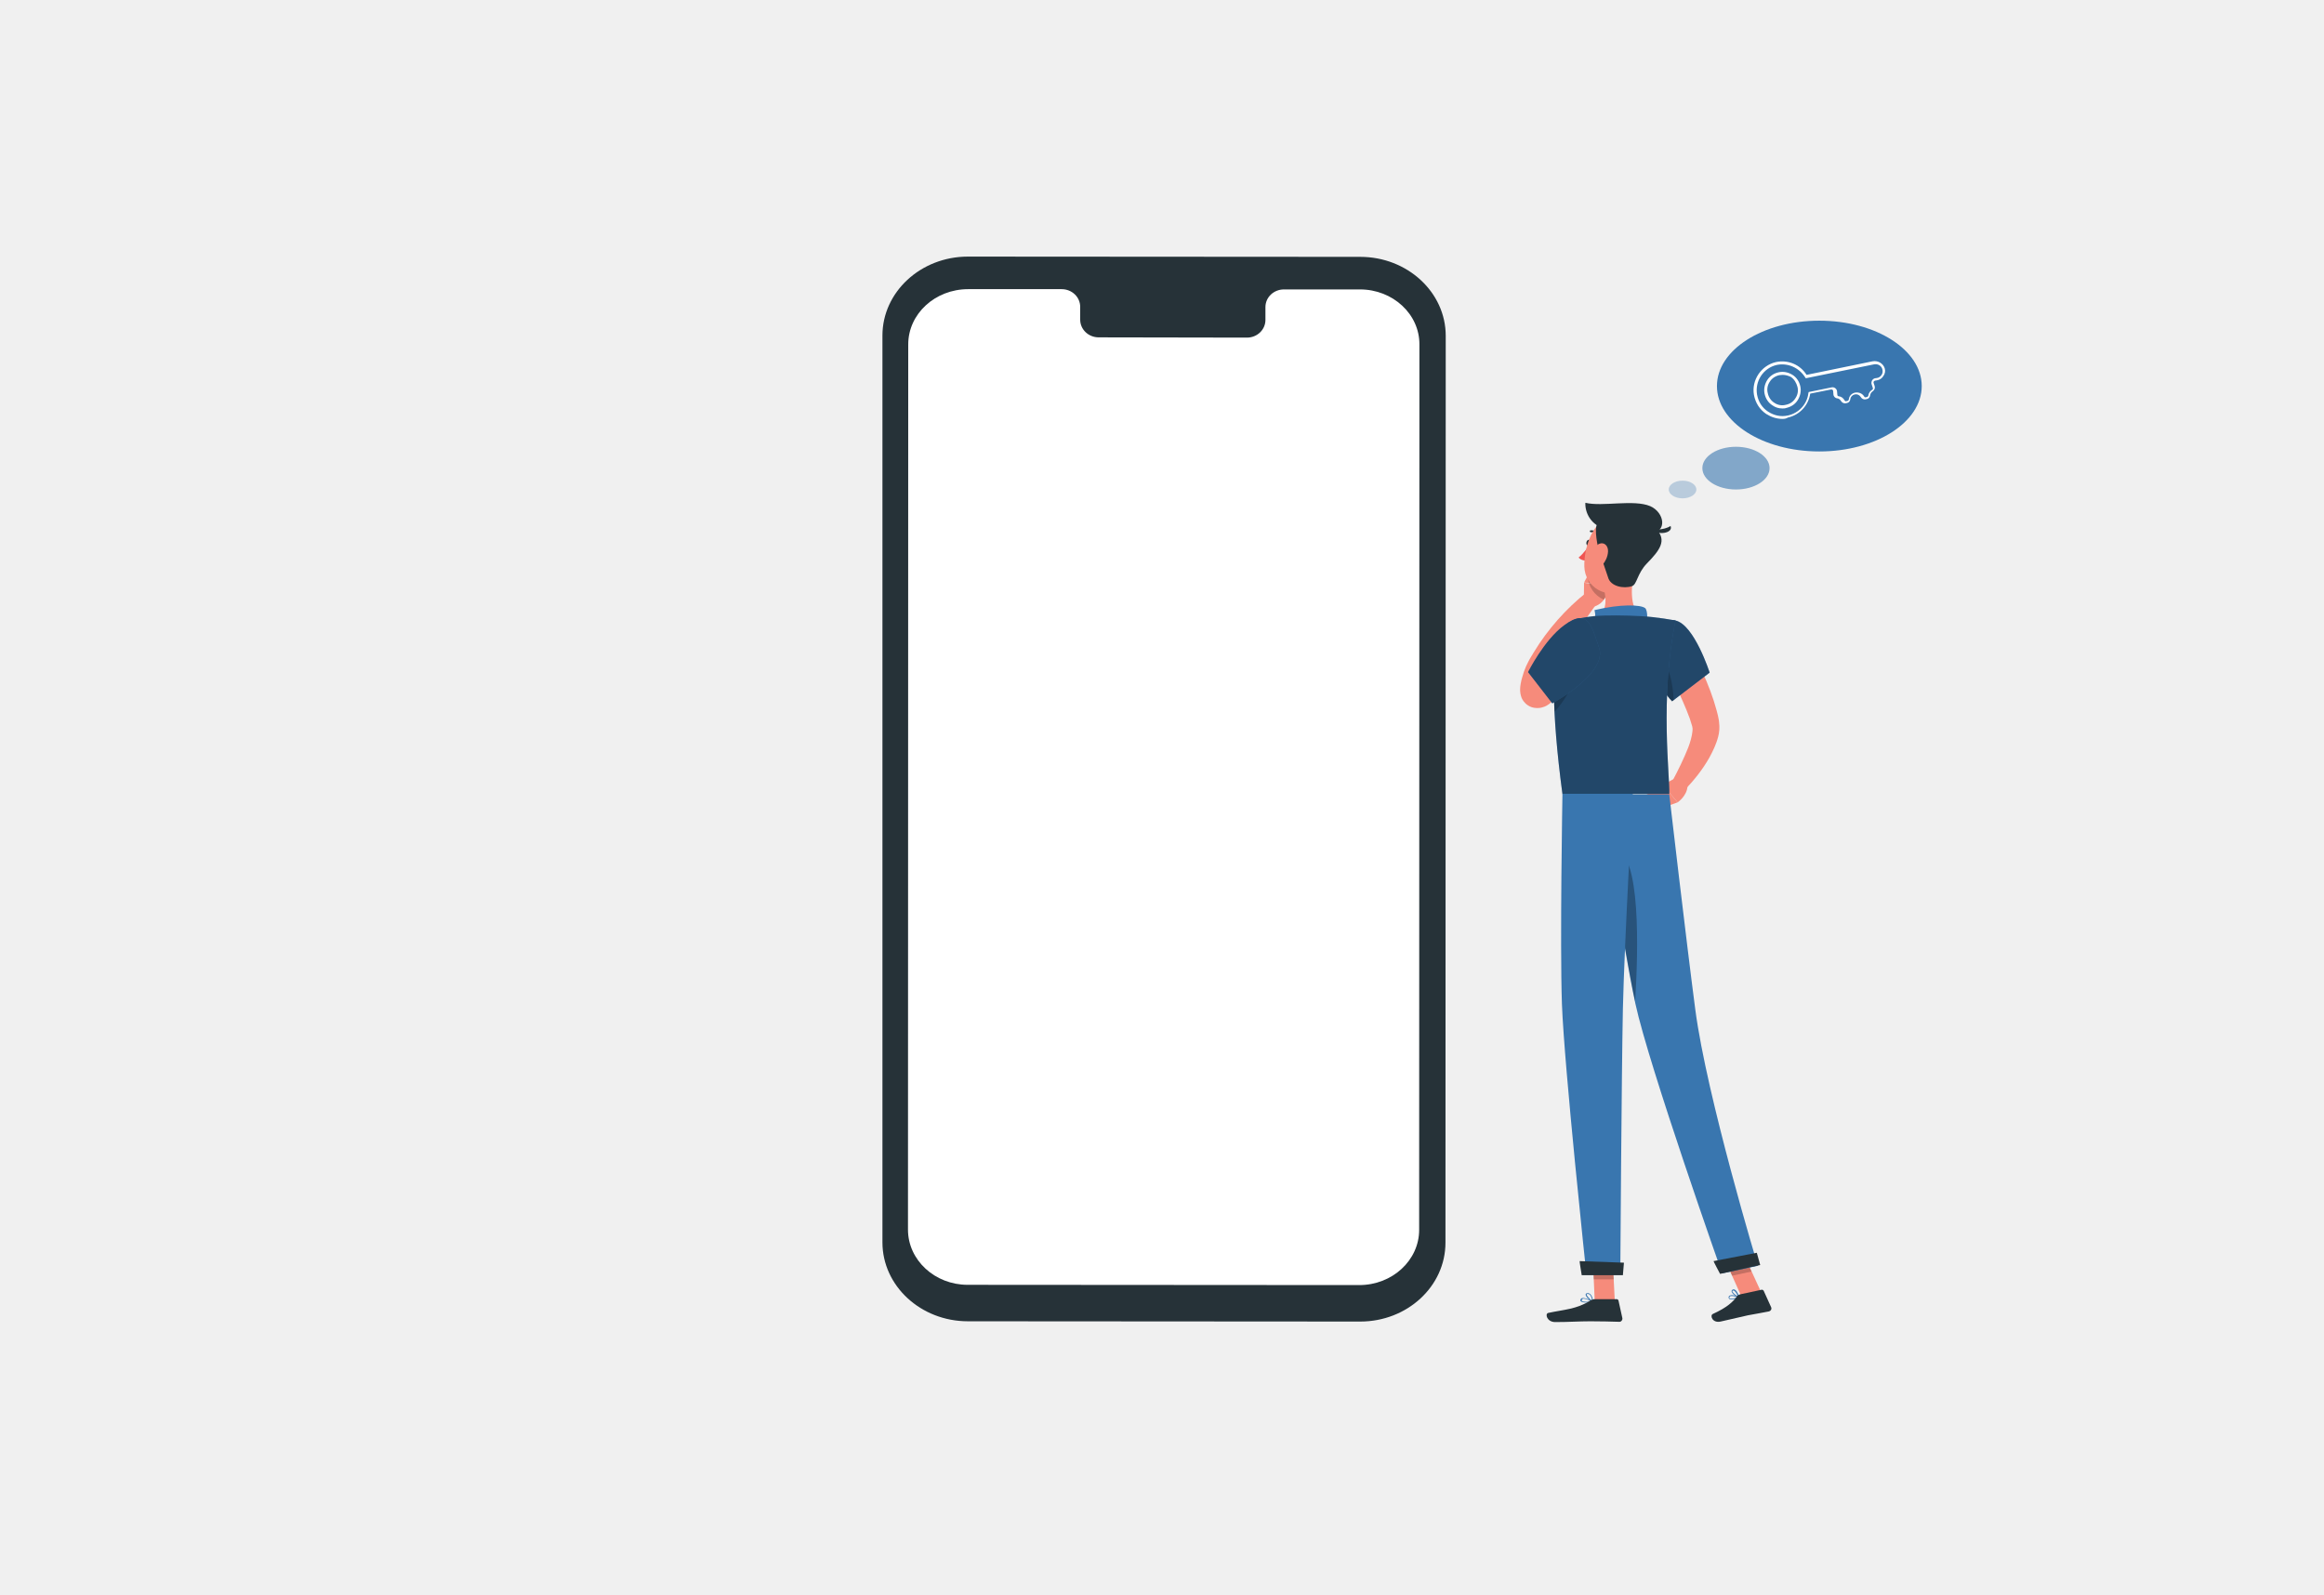
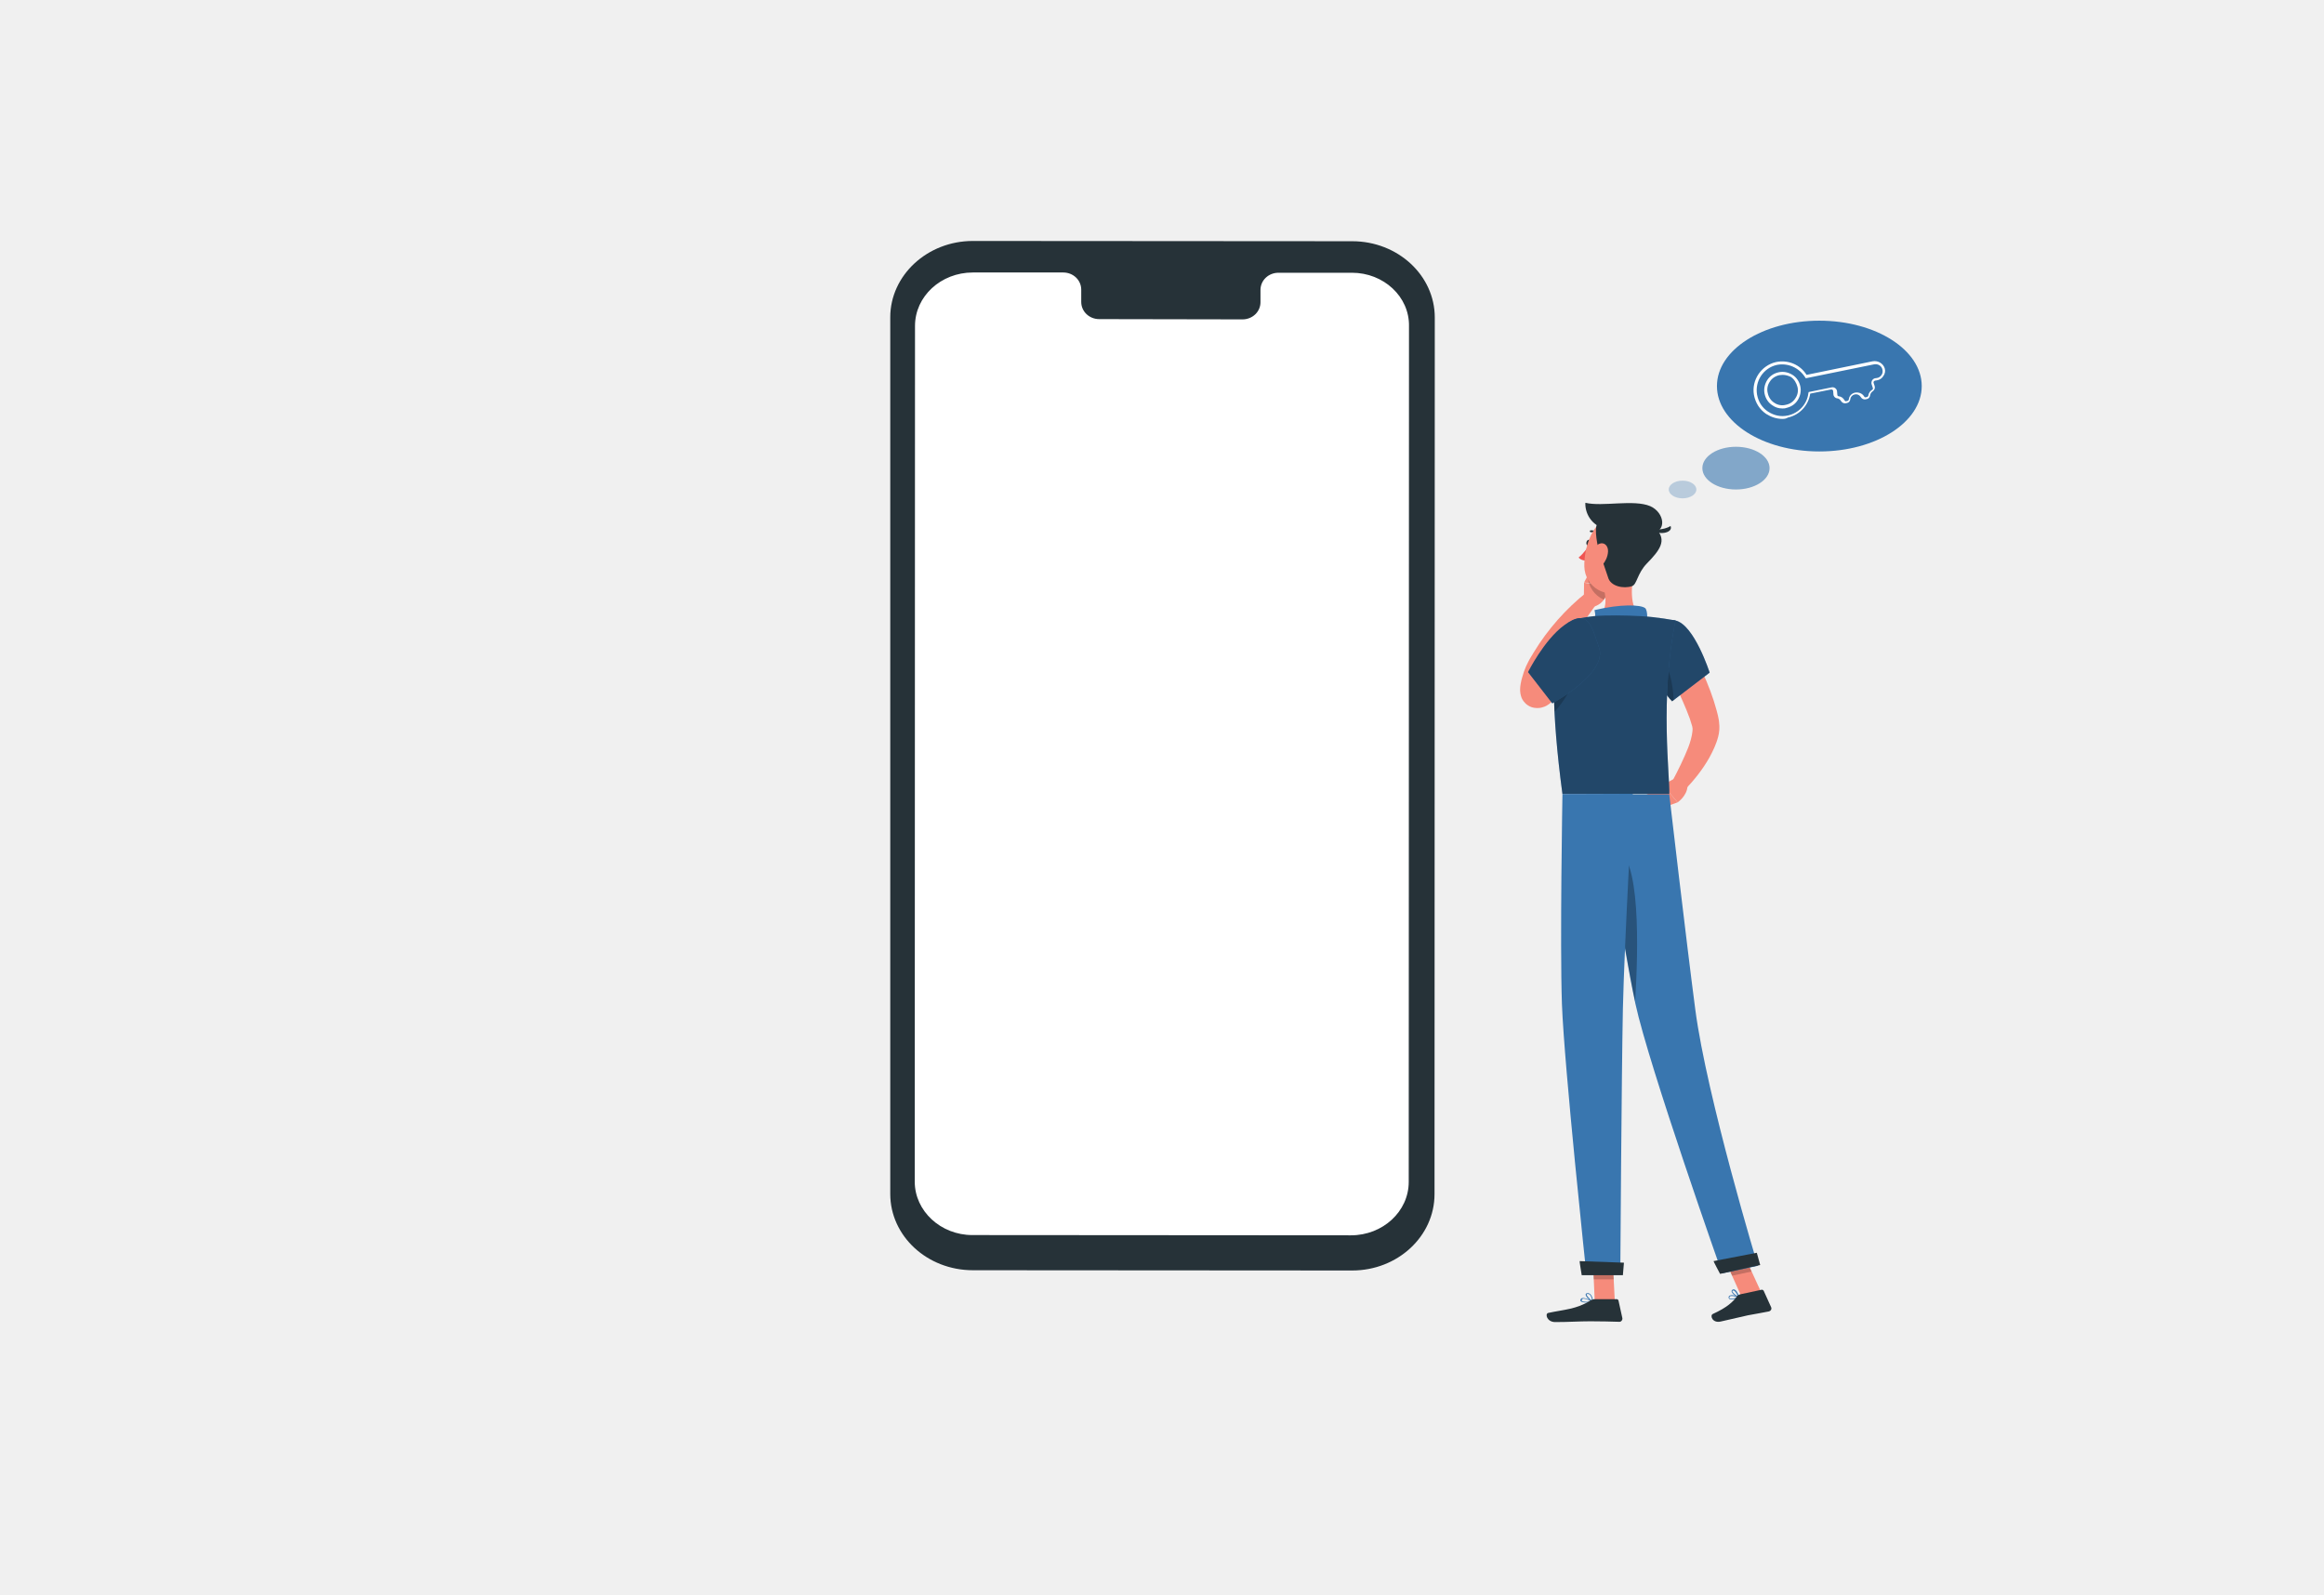
<svg xmlns="http://www.w3.org/2000/svg" version="1.1" id="Layer_1" x="0px" y="0px" viewBox="0 0 892 612" style="enable-background:new 0 0 892 612;" xml:space="preserve">
  <style type="text/css">
	.st0{fill:#263238;}
	.st1{fill:#FFFFFF;}
	.st2{fill:#F68B7B;}
	.st3{fill:#F05452;}
	.st4{opacity:0.2;enable-background:new    ;}
	.st5{fill:#3976AF;}
	.st6{opacity:0.4;enable-background:new    ;}
	.st7{opacity:0.3;enable-background:new    ;}
	.st8{opacity:0.6;fill:#3976AF;enable-background:new    ;}
	.st9{opacity:0.3;fill:#3976AF;enable-background:new    ;}
</style>
  <g id="Device">
    <g>
      <g>
        <g>
          <g>
            <g>
              <g>
-                 <path class="st0" d="M522.1,507.3l-150.6-0.1c-18.1,0-32.8-13.6-32.8-30.3l0-348.1c0-16.7,14.7-30.3,32.8-30.3l150.6,0.1         c18.1,0,32.8,13.6,32.8,30.3l-0.1,348.1C554.8,493.8,540.1,507.3,522.1,507.3z" />
+                 <path class="st0" d="M519,487.7l-145.6-0.1c-17.5,0-31.7-13.1-31.7-29.3V121.8c0-16.1,14.2-29.3,31.7-29.3L519,92.6         c17.5,0,31.7,13.1,31.7,29.3l-0.1,336.5C550.6,474.6,536.4,487.7,519,487.7z" />
              </g>
            </g>
            <g>
              <g>
-                 <path class="st1" d="M522,111.1h-29.2c-3.9,0-7.1,3-7.1,6.8v4.9c0,3.8-3.2,6.8-7.1,6.8l-56.9-0.1c-3.9,0-7.1-3-7.1-6.8v-4.9         c0-3.8-3.2-6.8-7.1-6.8h-10.3h-25.6c-12.7,0-23,9.5-23,21.2l-0.1,339.8c0,11.7,10.3,21.2,22.9,21.2l150.3,0.1         c12.7,0,23-9.5,23-21.2l0.1-339.8C544.9,120.6,534.6,111.1,522,111.1z" />
+                 <path class="st1" d="M518.9,104.7h-28.2c-3.8,0-6.9,2.9-6.9,6.6v4.7c0,3.7-3.1,6.6-6.9,6.6l-55-0.1c-3.8,0-6.9-2.9-6.9-6.6         v-4.7c0-3.7-3.1-6.6-6.9-6.6h-10h-24.7c-12.3,0-22.2,9.2-22.2,20.5l-0.1,328.5c0,11.3,10,20.5,22.1,20.5l145.3,0.1         c12.3,0,22.2-9.2,22.2-20.5l0.1-328.5C541,113.9,531.1,104.7,518.9,104.7z" />
              </g>
            </g>
          </g>
        </g>
      </g>
      <g>
        <g>
          <g>
-             <path class="st1" d="M441.3,185.8h-0.5v-2.6c0-3,2.7-5.5,6-5.5s6,2.5,6,5.5v2.1h-0.5v-2.1c0-2.8-2.4-5-5.5-5       c-3,0-5.5,2.2-5.5,5L441.3,185.8L441.3,185.8z" />
+             <path class="st1" d="M440.9,176.9h-0.5v-2.5c0-2.9,2.6-5.3,5.8-5.3s5.8,2.4,5.8,5.3v2h-0.5v-2c0-2.7-2.3-4.8-5.3-4.8       c-2.9,0-5.3,2.1-5.3,4.8V176.9L440.9,176.9z" />
          </g>
          <g>
            <g>
              <g>
-                 <path class="st1" d="M446.8,195.3c-1.3,0-2.4-1-2.4-2.2s1.1-2.2,2.4-2.2s2.4,1,2.4,2.2C449.3,194.4,448.1,195.3,446.8,195.3z          M446.8,191.4c-1.1,0-1.8,0.8-1.8,1.7c0,0.9,0.9,1.7,1.8,1.7c1,0,1.8-0.8,1.8-1.7C448.7,192.2,447.9,191.4,446.8,191.4z" />
+                 <path class="st1" d="M446.2,186.1c-1.3,0-2.3-1-2.3-2.1c0-1.2,1.1-2.1,2.3-2.1s2.3,1,2.3,2.1         C448.6,185.2,447.4,186.1,446.2,186.1z M446.2,182.3c-1.1,0-1.7,0.8-1.7,1.6c0,0.9,0.9,1.6,1.7,1.6c1,0,1.7-0.8,1.7-1.6         C448,183.1,447.3,182.3,446.2,182.3z" />
              </g>
              <g>
-                 <rect x="446.5" y="195" class="st1" width="0.5" height="4" />
+                 <rect x="445.9" y="185.8" class="st1" width="0.5" height="3.9" />
              </g>
            </g>
          </g>
        </g>
      </g>
    </g>
  </g>
  <g id="Character_1_">
    <g>
      <path class="st2" d="M646,244c1.4,2.3,2.7,4.6,3.9,6.8c1.2,2.3,2.4,4.7,3.5,7.1c2.2,4.8,4.1,9.7,5.5,14.9c0.2,0.6,0.3,1.3,0.5,2    l0.2,1l0.1,0.5l0.1,0.8c0.3,2.2,0.1,4-0.3,5.6c-0.8,3.1-2.1,5.7-3.4,8.1c-2.7,4.8-6,8.8-9.7,12.7l-4.6-3.5    c2.3-4.3,4.5-8.8,6.2-13.1c0.8-2.1,1.4-4.3,1.6-6.2c0.1-0.9,0-1.6-0.1-1.9l-0.4-1.3c-0.2-0.5-0.3-1.1-0.5-1.6    c-1.6-4.4-3.6-8.8-5.7-13.1c-2.1-4.3-4.5-8.8-6.8-12.9L646,244z" />
      <path class="st2" d="M643.2,298.6l-5,2.7l5.7,6.7c0,0,3.6-2.4,3.8-6.2L643.2,298.6z" />
      <polygon class="st2" points="631.4,305.4 637.6,310.3 643.9,308 638.2,301.3   " />
      <path class="st0" d="M610.4,208.4c-0.1,0.6-0.5,1-1,1c-0.4-0.1-0.6-0.6-0.5-1.2c0.1-0.6,0.5-1,1-1S610.5,207.8,610.4,208.4z" />
      <path class="st3" d="M609.9,209.4c0,0-2.1,3.2-4,4.6c0.9,1.2,2.8,1.2,2.8,1.2L609.9,209.4z" />
      <path class="st2" d="M607.9,230.8l0.1-7.1l9.4,1.2c0,0-0.1,6.2-5.4,7.9L607.9,230.8z" />
      <polygon class="st2" points="610.7,218.5 617.3,220.4 617.4,224.7 608,223.6   " />
      <path class="st4" d="M617.3,220.4l-6.6-1.9l-1.3,2.5c0.1,4.2,2.7,7.7,6.2,9.2c1.8-2.4,1.9-5.4,1.9-5.4L617.3,220.4z" />
-       <path class="st0" d="M613.3,205.4c0.1,0,0.2,0,0.3-0.1c0.1-0.1,0.1-0.3,0-0.5c-1.4-1.5-3-1.2-3.1-1.2c-0.2,0-0.3,0.2-0.3,0.4    c0.1,0.2,0.2,0.3,0.4,0.3l0,0c0.1,0,1.4-0.2,2.5,1C613.1,205.4,613.2,205.4,613.3,205.4z" />
+       <path class="st0" d="M613.3,205.4c0.1,0,0.2,0,0.3-0.1s0.1-0.3,0-0.5c-1.4-1.5-3-1.2-3.1-1.2c-0.2,0-0.3,0.2-0.3,0.4    c0.1,0.2,0.2,0.3,0.4,0.3l0,0c0.1,0,1.4-0.2,2.5,1C613.1,205.4,613.2,205.4,613.3,205.4z" />
      <path class="st2" d="M627.2,219.4c-1.1,5.6-1.8,13.3,2.2,17.1c0,0-1.5,5.7-11.9,5.7c-11.4,0-5.5-5-5.5-5c4.8-1.5,4.7-6.9,3.6-11.2    L627.2,219.4z" />
      <path class="st5" d="M631.5,240.2c1-1.4,1-6-0.1-6.8c-1.8-1.3-9.3-1.6-19.4,0.8c1.1,4.4-1.2,6.7-1.2,6.7L631.5,240.2z" />
-       <path class="st5" d="M665.6,498.7c-0.8,0.1-1.5,0.2-1.9-0.1c-0.1-0.1-0.3-0.4-0.2-0.8c0.1-0.3,0.2-0.4,0.5-0.5    c1-0.5,3.4,0.5,3.5,0.5c0.1,0,0.1,0.1,0.1,0.1c0,0.1-0.1,0.1-0.1,0.1C667.1,498.3,666.3,498.6,665.6,498.7z M664.3,497.5    c-0.1,0-0.1,0.1-0.2,0.1c-0.1,0.1-0.2,0.1-0.3,0.3c-0.1,0.3,0,0.4,0.1,0.5c0.4,0.3,1.9,0,3-0.4C666.2,497.7,665,497.4,664.3,497.5    z" />
+       <path class="st5" d="M665.6,498.7c-0.8,0.1-1.5,0.2-1.9-0.1c-0.1-0.1-0.3-0.4-0.2-0.8c0.1-0.3,0.2-0.4,0.5-0.5    c1-0.5,3.4,0.5,3.5,0.5s0.1,0.1,0.1,0.1c0,0.1-0.1,0.1-0.1,0.1C667.1,498.3,666.3,498.6,665.6,498.7z M664.3,497.5    c-0.1,0-0.1,0.1-0.2,0.1c-0.1,0.1-0.2,0.1-0.3,0.3c-0.1,0.3,0,0.4,0.1,0.5c0.4,0.3,1.9,0,3-0.4C666.2,497.7,665,497.4,664.3,497.5    z" />
      <path class="st5" d="M667.4,498.1L667.4,498.1c-1-0.3-2.8-1.6-2.8-2.5c0-0.1,0.1-0.4,0.5-0.6c0.3-0.1,0.5-0.1,0.8,0.1    c1,0.5,1.6,2.7,1.7,2.7c0,0.1,0,0.1-0.1,0.2C667.5,498.1,667.5,498.1,667.4,498.1z M665.2,495.4L665.2,495.4    c-0.3,0.1-0.3,0.2-0.3,0.2c0,0.5,1.2,1.6,2.1,2c-0.2-0.6-0.8-1.8-1.4-2.1C665.6,495.4,665.4,495.4,665.2,495.4z" />
-       <path class="st5" d="M609,500c-1,0-1.9-0.1-2.3-0.5c-0.1-0.1-0.2-0.4,0-0.8c0.1-0.2,0.3-0.3,0.5-0.4c1.3-0.3,4,1.2,4,1.2    s0.1,0.1,0.1,0.2c0,0.1-0.1,0.1-0.1,0.1C610.9,499.9,609.9,500,609,500z M607.8,498.5c-0.1,0-0.3,0-0.3,0.1    c-0.1,0.1-0.3,0.1-0.3,0.3c-0.1,0.2-0.1,0.3-0.1,0.4c0.3,0.5,2.3,0.5,3.7,0.3C610,499.2,608.7,498.5,607.8,498.5z" />
-       <path class="st5" d="M611.3,499.8L611.3,499.8c-1-0.4-2.8-2.1-2.7-2.9c0-0.2,0.2-0.5,0.7-0.5c0.3-0.1,0.7,0.1,1,0.3    c1,0.8,1.2,2.9,1.2,2.9c0,0.1,0,0.1-0.1,0.1C611.4,499.8,611.3,499.8,611.3,499.8z M609.4,496.7c-0.1,0-0.1,0-0.1,0    c-0.3,0-0.3,0.1-0.3,0.2c-0.1,0.5,1.2,1.8,2.1,2.4c-0.1-0.6-0.3-1.8-1-2.4C609.9,496.8,609.7,496.7,609.4,496.7z" />
+       <path class="st5" d="M609,500c-1,0-1.9-0.1-2.3-0.5c-0.1-0.1-0.2-0.4,0-0.8c0.1-0.2,0.3-0.3,0.5-0.4c1.3-0.3,4,1.2,4,1.2    s0.1,0.1,0.1,0.2s-0.1,0.1-0.1,0.1C610.9,499.9,609.9,500,609,500z M607.8,498.5c-0.1,0-0.3,0-0.3,0.1c-0.1,0.1-0.3,0.1-0.3,0.3    c-0.1,0.2-0.1,0.3-0.1,0.4c0.3,0.5,2.3,0.5,3.7,0.3C610,499.2,608.7,498.5,607.8,498.5z" />
+       <path class="st5" d="M611.3,499.8L611.3,499.8c-1-0.4-2.8-2.1-2.7-2.9c0-0.2,0.2-0.5,0.7-0.5c0.3-0.1,0.7,0.1,1,0.3    c1,0.8,1.2,2.9,1.2,2.9c0,0.1,0,0.1-0.1,0.1C611.4,499.8,611.3,499.8,611.3,499.8z M609.4,496.7    C609.3,496.7,609.3,496.7,609.4,496.7c-0.4,0-0.4,0.1-0.4,0.2c-0.1,0.5,1.2,1.8,2.1,2.4c-0.1-0.6-0.3-1.8-1-2.4    C609.9,496.8,609.7,496.7,609.4,496.7z" />
      <polygon class="st2" points="619.8,499.6 612.1,499.6 611.3,481.9 618.9,481.9   " />
      <polygon class="st2" points="676,496.1 668.4,497.7 661,481.2 668.4,479.6   " />
      <path class="st0" d="M667.7,496.9l8.4-1.8c0.3-0.1,0.6,0.1,0.8,0.3l2.9,6.4c0.3,0.7-0.1,1.4-0.8,1.6c-2.9,0.6-4.4,0.8-8.1,1.5    c-2.3,0.5-7.4,1.7-10.5,2.4c-3.1,0.7-4.2-2.3-3-2.9c5.5-2.5,7.8-4.7,9.3-6.8C666.9,497.3,667.3,497.1,667.7,496.9z" />
      <path class="st0" d="M612.1,498.7h8.4c0.3,0,0.6,0.2,0.7,0.5l1.5,6.8c0.1,0.7-0.4,1.4-1.1,1.4c-3-0.1-7.4-0.2-11.2-0.2    c-4.4,0-8.3,0.3-13.5,0.3c-3.1,0-4-3.1-2.7-3.5c6-1.3,10.9-1.4,16.1-4.7C610.9,499,611.5,498.7,612.1,498.7z" />
      <g>
        <path class="st5" d="M643.1,238.2c7.2,1.6,13.1,20,13.1,20l-14.4,11c0,0-5.3-5-7.7-14.2C631.7,245.4,635.7,236.5,643.1,238.2z" />
        <path class="st6" d="M643.1,238.2c7.2,1.6,13.1,20,13.1,20l-14.4,11c0,0-5.3-5-7.7-14.2C631.7,245.4,635.7,236.5,643.1,238.2z" />
      </g>
-       <path class="st2" d="M605.3,260c-1.8,1.9-3.6,3.6-5.4,5.4c-0.9,0.9-1.8,1.7-2.8,2.6l-1.4,1.3l-0.3,0.3c-0.2,0.1-0.4,0.3-0.6,0.5    c-0.5,0.3-1,0.8-2.1,1.2c-0.6,0.2-1.3,0.5-2.7,0.5c-0.6,0-1.5-0.1-2.3-0.4c-0.8-0.3-1.6-0.8-2.2-1.4c-1.2-1.2-1.5-2.1-1.7-2.8    c-0.2-0.7-0.3-1.2-0.3-1.6c-0.1-0.8,0-1.4,0-1.9c0.1-0.5,0.1-1,0.2-1.4c0.3-1.7,0.8-3,1.2-4.4c0.5-1.4,1-2.6,1.7-3.9    c0.7-1.4,1.4-2.4,2.1-3.6c2.7-4.5,5.8-8.6,9.2-12.5c3.4-3.8,7.1-7.4,11.2-10.6l4,4.1c-2.8,3.8-5.6,7.8-8.1,11.8    c-2.5,4-4.9,8.1-7,12.3c-0.5,1-1,2.1-1.4,3c-0.4,1-0.8,1.9-1,2.9c-0.3,1-0.5,2-0.6,2.7c0,0.2-0.1,0.3-0.1,0.4s0,0.1,0-0.1    c0-0.1,0-0.3-0.1-0.7c-0.1-0.4-0.3-1.1-1.2-2.1c-0.4-0.4-1.1-0.9-1.8-1.2c-0.7-0.3-1.4-0.3-1.8-0.3c-1,0-1.4,0.2-1.8,0.3    c-0.5,0.2-0.5,0.3-0.5,0.3l0.4-0.4l1.3-1.2l2.6-2.5c1.7-1.6,3.4-3.4,5.1-5L605.3,260z" />
+       <path class="st2" d="M605.3,260c-1.8,1.9-3.6,3.6-5.4,5.4c-0.9,0.9-1.8,1.7-2.8,2.6l-1.4,1.3l-0.3,0.3c-0.2,0.1-0.4,0.3-0.6,0.5    c-0.5,0.3-1,0.8-2.1,1.2c-0.6,0.2-1.3,0.5-2.7,0.5c-0.6,0-1.5-0.1-2.3-0.4s-1.6-0.8-2.2-1.4c-1.2-1.2-1.5-2.1-1.7-2.8    c-0.2-0.7-0.3-1.2-0.3-1.6c-0.1-0.8,0-1.4,0-1.9c0.1-0.5,0.1-1,0.2-1.4c0.3-1.7,0.8-3,1.2-4.4c0.5-1.4,1-2.6,1.7-3.9    c0.7-1.4,1.4-2.4,2.1-3.6c2.7-4.5,5.8-8.6,9.2-12.5c3.4-3.8,7.1-7.4,11.2-10.6l4,4.1c-2.8,3.8-5.6,7.8-8.1,11.8s-4.9,8.1-7,12.3    c-0.5,1-1,2.1-1.4,3c-0.4,1-0.8,1.9-1,2.9c-0.3,1-0.5,2-0.6,2.7c0,0.2-0.1,0.3-0.1,0.4s0,0.1,0-0.1c0-0.1,0-0.3-0.1-0.7    c-0.1-0.4-0.3-1.1-1.2-2.1c-0.4-0.4-1.1-0.9-1.8-1.2c-0.7-0.3-1.4-0.3-1.8-0.3c-1,0-1.4,0.2-1.8,0.3c-0.5,0.2-0.5,0.3-0.5,0.3    l0.4-0.4l1.3-1.2l2.6-2.5c1.7-1.6,3.4-3.4,5.1-5L605.3,260z" />
      <path class="st4" d="M636.9,251.7c3.9,3.8,5.2,10.9,5.5,17l-0.6,0.5c0,0-5.3-5-7.7-14.2c-0.1-0.5-0.3-1.2-0.3-1.7L636.9,251.7z" />
      <g>
        <path class="st5" d="M597.7,245.9c-1.6,8.3-2.5,25.3,2,58.9h41c0.3-6.3-3.7-37,2.4-66.6c0,0-7.1-1.4-13.7-1.7     c-5.2-0.3-12.8-0.4-17.4,0c-1.9,0.2-3.8,0.5-5.5,0.8C602,238,598.5,241.5,597.7,245.9z" />
        <path class="st6" d="M597.7,245.9c-1.6,8.3-2.5,25.3,2,58.9h41c0.3-6.3-3.7-37,2.4-66.6c0,0-7.1-1.4-13.7-1.7     c-5.2-0.3-12.8-0.4-17.4,0c-1.9,0.2-3.8,0.5-5.5,0.8C602,238,598.5,241.5,597.7,245.9z" />
      </g>
      <path class="st4" d="M604,258.1l-7.4-1.8c-0.2,4.5-0.3,10.1,0.1,16.9C600.1,269.4,604.4,263.3,604,258.1z" />
      <g>
        <polygon class="st4" points="611.3,481.9 611.7,491.1 619.4,491.1 618.9,481.9    " />
        <polygon class="st4" points="668.4,479.6 661,481.2 664.8,489.7 672.3,488.1    " />
      </g>
      <path class="st2" d="M630.9,211.2c-2,7.3-2.7,11.8-7.3,14.8c-6.8,4.6-15.3-0.7-15.5-8.5c-0.2-7,3-17.9,10.9-19.3    C626.7,196.7,632.8,203.8,630.9,211.2z" />
      <path class="st0" d="M613.7,211.4c-0.3-1-2.1-8.6-0.5-10.5c1.6-2,19.7-0.5,22.4,2.1c4.4,4.4,1.4,8.3-3.5,13.3    c-3.7,3.8-3.8,8.1-5.7,8.7c-3.2,1.1-8.3,0.1-9.2-3.4C616.1,218.2,613.7,211.4,613.7,211.4z" />
      <path class="st0" d="M633.4,194.3c-6.4-2.7-18.4,0.3-24.9-1.3c-0.2,3.4,1.8,8.8,8.3,10.2c0,0,9.2,1.8,16.4,1.5    C640.2,204.5,638.9,196.7,633.4,194.3z" />
      <path class="st0" d="M634.4,203.2c0,0,4,0.5,6.8-1.3C642.4,204.8,635.8,205.6,634.4,203.2z" />
      <path class="st2" d="M617.2,211.7c-0.1,2-1,3.8-2.1,5.1c-1.6,1.8-3.4,0.7-3.7-1.6c-0.3-2,0.3-5.4,2.3-6.4    C615.7,207.9,617.3,209.5,617.2,211.7z" />
      <path class="st5" d="M614.2,304.8c0,0,8.7,58.5,13.5,80.5c5.2,24,33.3,103.5,33.3,103.5l13.7-2.9c0,0-19.6-64.8-24-98.3    c-3.4-25.8-10-82.6-10-82.6h-26.5V304.8z" />
      <path class="st0" d="M657.7,484.1c-0.1,0,2.5,4.9,2.5,4.9l15.4-3.4l-1.3-4.7L657.7,484.1z" />
      <path class="st7" d="M619.8,325.7c10.1,2,9,39.4,7.8,58.7c-2.9-13.6-7.1-39.8-10.1-58.5C618.1,325.6,618.9,325.5,619.8,325.7z" />
-       <path class="st5" d="M599.7,304.8c0,0-1,57.3-0.2,80.6c0.9,24.3,9.4,103.8,9.4,103.8h13c0,0,0.5-78.1,1-102    c0.6-26,3.8-82.5,3.8-82.5H599.7L599.7,304.8z" />
+       <path class="st5" d="M599.7,304.8c0,0-1,57.3-0.2,80.6c0.9,24.3,9.4,103.8,9.4,103.8h13c0,0,0.5-78.1,1-102    c0.6-26,3.8-82.5,3.8-82.5L599.7,304.8L599.7,304.8z" />
      <path class="st0" d="M606.3,484.1c-0.1,0,0.8,5.4,0.8,5.4h15.8l0.4-4.8L606.3,484.1z" />
      <g>
        <path class="st5" d="M613.7,248.4c3.7,9.9-17.9,21.6-17.9,21.6l-9.3-12c0,0,6.2-12.4,13.9-18C609.8,233,611,240.9,613.7,248.4z" />
        <path class="st6" d="M613.7,248.4c3.7,9.9-17.9,21.6-17.9,21.6l-9.3-12c0,0,6.2-12.4,13.9-18C609.8,233,611,240.9,613.7,248.4z" />
      </g>
    </g>
  </g>
  <g id="Thinking">
    <g>
      <ellipse class="st5" cx="698.3" cy="148.2" rx="39.3" ry="25.1" />
-       <path class="st1" d="M684.1,160.8c-2.2,0-4.3-0.7-6.2-1.9c-2.5-1.7-4.1-4.2-4.7-7.3c-1-5.7,2.8-11.3,8.4-12.6l0,0    c4.6-1,9.3,0.9,11.8,4.9l25.3-5.2c2.1-0.4,4.1,0.8,4.7,2.7c0.3,1,0.1,2.1-0.5,2.9c-0.5,0.9-1.4,1.5-2.5,1.7l-0.7,0.1    c-0.2,0.1-0.3,0.1-0.5,0.3c-0.1,0.2-0.1,0.4-0.1,0.5l0.4,1.2c0.3,0.8,0,1.6-0.7,2.1c-0.5,0.3-0.9,0.9-1,1.5    c-0.1,0.8-0.6,1.4-1.3,1.5l-0.5,0.1c-0.7,0.1-1.4-0.2-1.8-0.9c-0.5-0.8-1.4-1.2-2.3-1c-0.9,0.2-1.6,0.9-1.7,1.8    c-0.1,0.8-0.6,1.4-1.3,1.5l-0.5,0.1c-0.7,0.1-1.4-0.2-1.8-0.9c-0.3-0.5-0.9-1-1.5-1c-0.8-0.1-1.4-0.8-1.4-1.6l-0.1-1.2    c0-0.2-0.1-0.4-0.3-0.5c-0.1-0.1-0.3-0.1-0.5-0.1l-8,1.6c-0.7,4.6-4.1,8.2-8.6,9.2C685.6,160.7,684.9,160.8,684.1,160.8z     M681.9,140.1c-5.1,1.2-8.4,6.2-7.5,11.4c0.5,2.7,1.9,5,4.2,6.5c2.3,1.5,4.9,2.1,7.6,1.5c4.2-0.9,7.4-4.3,7.9-8.6l0.1-0.4l8.8-1.8    c0.5-0.1,1,0,1.4,0.3c0.4,0.3,0.7,0.8,0.7,1.3l0.1,1.2c0,0.3,0.2,0.6,0.5,0.6c1,0.1,1.8,0.7,2.3,1.6c0.1,0.2,0.3,0.4,0.6,0.3    l0.5-0.1c0.3-0.1,0.4-0.3,0.5-0.5c0.1-1.4,1.2-2.5,2.5-2.7s2.7,0.3,3.4,1.5c0.1,0.2,0.3,0.4,0.6,0.3l0.5-0.1    c0.3-0.1,0.4-0.3,0.5-0.5c0.1-1,0.7-1.8,1.5-2.3c0.3-0.1,0.3-0.5,0.2-0.8l-0.4-1.2c-0.2-0.5-0.1-1,0.1-1.5    c0.3-0.5,0.7-0.8,1.2-0.9l0.7-0.1c0.8-0.1,1.4-0.6,1.8-1.2c0.4-0.6,0.5-1.4,0.3-2.1c-0.3-1.4-1.8-2.3-3.4-1.9l-26,5.3l-0.2-0.3    C690.5,141.1,686.2,139.2,681.9,140.1L681.9,140.1z M684.1,156.8c-1.4,0-2.7-0.4-3.8-1.2c-1.6-1-2.6-2.6-3-4.4    c-0.4-1.8,0-3.7,1-5.3s2.6-2.6,4.4-3c1.8-0.4,3.7,0,5.3,1c1.6,1,2.6,2.6,3,4.4c0.4,1.8,0,3.7-1,5.3c-1,1.6-2.6,2.6-4.4,3l0,0    C685.1,156.8,684.6,156.8,684.1,156.8z M684.2,143.9c-0.4,0-0.8,0.1-1.2,0.1c-1.5,0.3-2.9,1.2-3.7,2.5c-0.9,1.3-1.2,2.9-0.8,4.4    c0.3,1.5,1.2,2.9,2.5,3.7c1.3,0.9,2.9,1.2,4.4,0.8l0,0c1.6-0.3,2.9-1.2,3.7-2.5c0.9-1.3,1.2-2.9,0.8-4.4s-1.2-2.9-2.5-3.8    C686.4,144.2,685.3,143.9,684.2,143.9z" />
+       <path class="st1" d="M684.1,160.8c-2.2,0-4.3-0.7-6.2-1.9c-2.5-1.7-4.1-4.2-4.7-7.3c-1-5.7,2.8-11.3,8.4-12.6l0,0    c4.6-1,9.3,0.9,11.8,4.9l25.3-5.2c2.1-0.4,4.1,0.8,4.7,2.7c0.3,1,0.1,2.1-0.5,2.9c-0.5,0.9-1.4,1.5-2.5,1.7l-0.7,0.1    c-0.2,0.1-0.3,0.1-0.5,0.3c-0.1,0.2-0.1,0.4-0.1,0.5l0.4,1.2c0.3,0.8,0,1.6-0.7,2.1c-0.5,0.3-0.9,0.9-1,1.5    c-0.1,0.8-0.6,1.4-1.3,1.5l-0.5,0.1c-0.7,0.1-1.4-0.2-1.8-0.9c-0.5-0.8-1.4-1.2-2.3-1c-0.9,0.2-1.6,0.9-1.7,1.8    c-0.1,0.8-0.6,1.4-1.3,1.5l-0.5,0.1c-0.7,0.1-1.4-0.2-1.8-0.9c-0.3-0.5-0.9-1-1.5-1c-0.8-0.1-1.4-0.8-1.4-1.6l-0.1-1.2    c0-0.2-0.1-0.4-0.3-0.5c-0.1-0.1-0.3-0.1-0.5-0.1l-8,1.6c-0.7,4.6-4.1,8.2-8.6,9.2C685.6,160.7,684.9,160.8,684.1,160.8z     M681.9,140.1c-5.1,1.2-8.4,6.2-7.5,11.4c0.5,2.7,1.9,5,4.2,6.5s4.9,2.1,7.6,1.5c4.2-0.9,7.4-4.3,7.9-8.6l0.1-0.4l8.8-1.8    c0.5-0.1,1,0,1.4,0.3s0.7,0.8,0.7,1.3l0.1,1.2c0,0.3,0.2,0.6,0.5,0.6c1,0.1,1.8,0.7,2.3,1.6c0.1,0.2,0.3,0.4,0.6,0.3l0.5-0.1    c0.3-0.1,0.4-0.3,0.5-0.5c0.1-1.4,1.2-2.5,2.5-2.7s2.7,0.3,3.4,1.5c0.1,0.2,0.3,0.4,0.6,0.3l0.5-0.1c0.3-0.1,0.4-0.3,0.5-0.5    c0.1-1,0.7-1.8,1.5-2.3c0.3-0.1,0.3-0.5,0.2-0.8l-0.4-1.2c-0.2-0.5-0.1-1,0.1-1.5c0.3-0.5,0.7-0.8,1.2-0.9l0.7-0.1    c0.8-0.1,1.4-0.6,1.8-1.2c0.4-0.6,0.5-1.4,0.3-2.1c-0.3-1.4-1.8-2.3-3.4-1.9l-26,5.3l-0.2-0.3    C690.5,141.1,686.2,139.2,681.9,140.1L681.9,140.1z M684.1,156.8c-1.4,0-2.7-0.4-3.8-1.2c-1.6-1-2.6-2.6-3-4.4    c-0.4-1.8,0-3.7,1-5.3s2.6-2.6,4.4-3c1.8-0.4,3.7,0,5.3,1s2.6,2.6,3,4.4c0.4,1.8,0,3.7-1,5.3s-2.6,2.6-4.4,3l0,0    C685.1,156.8,684.6,156.8,684.1,156.8z M684.2,143.9c-0.4,0-0.8,0.1-1.2,0.1c-1.5,0.3-2.9,1.2-3.7,2.5c-0.9,1.3-1.2,2.9-0.8,4.4    c0.3,1.5,1.2,2.9,2.5,3.7c1.3,0.9,2.9,1.2,4.4,0.8l0,0c1.6-0.3,2.9-1.2,3.7-2.5c0.9-1.3,1.2-2.9,0.8-4.4s-1.2-2.9-2.5-3.8    C686.4,144.2,685.3,143.9,684.2,143.9z" />
      <ellipse class="st8" cx="666.3" cy="179.7" rx="12.9" ry="8.2" />
      <ellipse class="st9" cx="645.8" cy="187.9" rx="5.3" ry="3.4" />
    </g>
  </g>
</svg>
